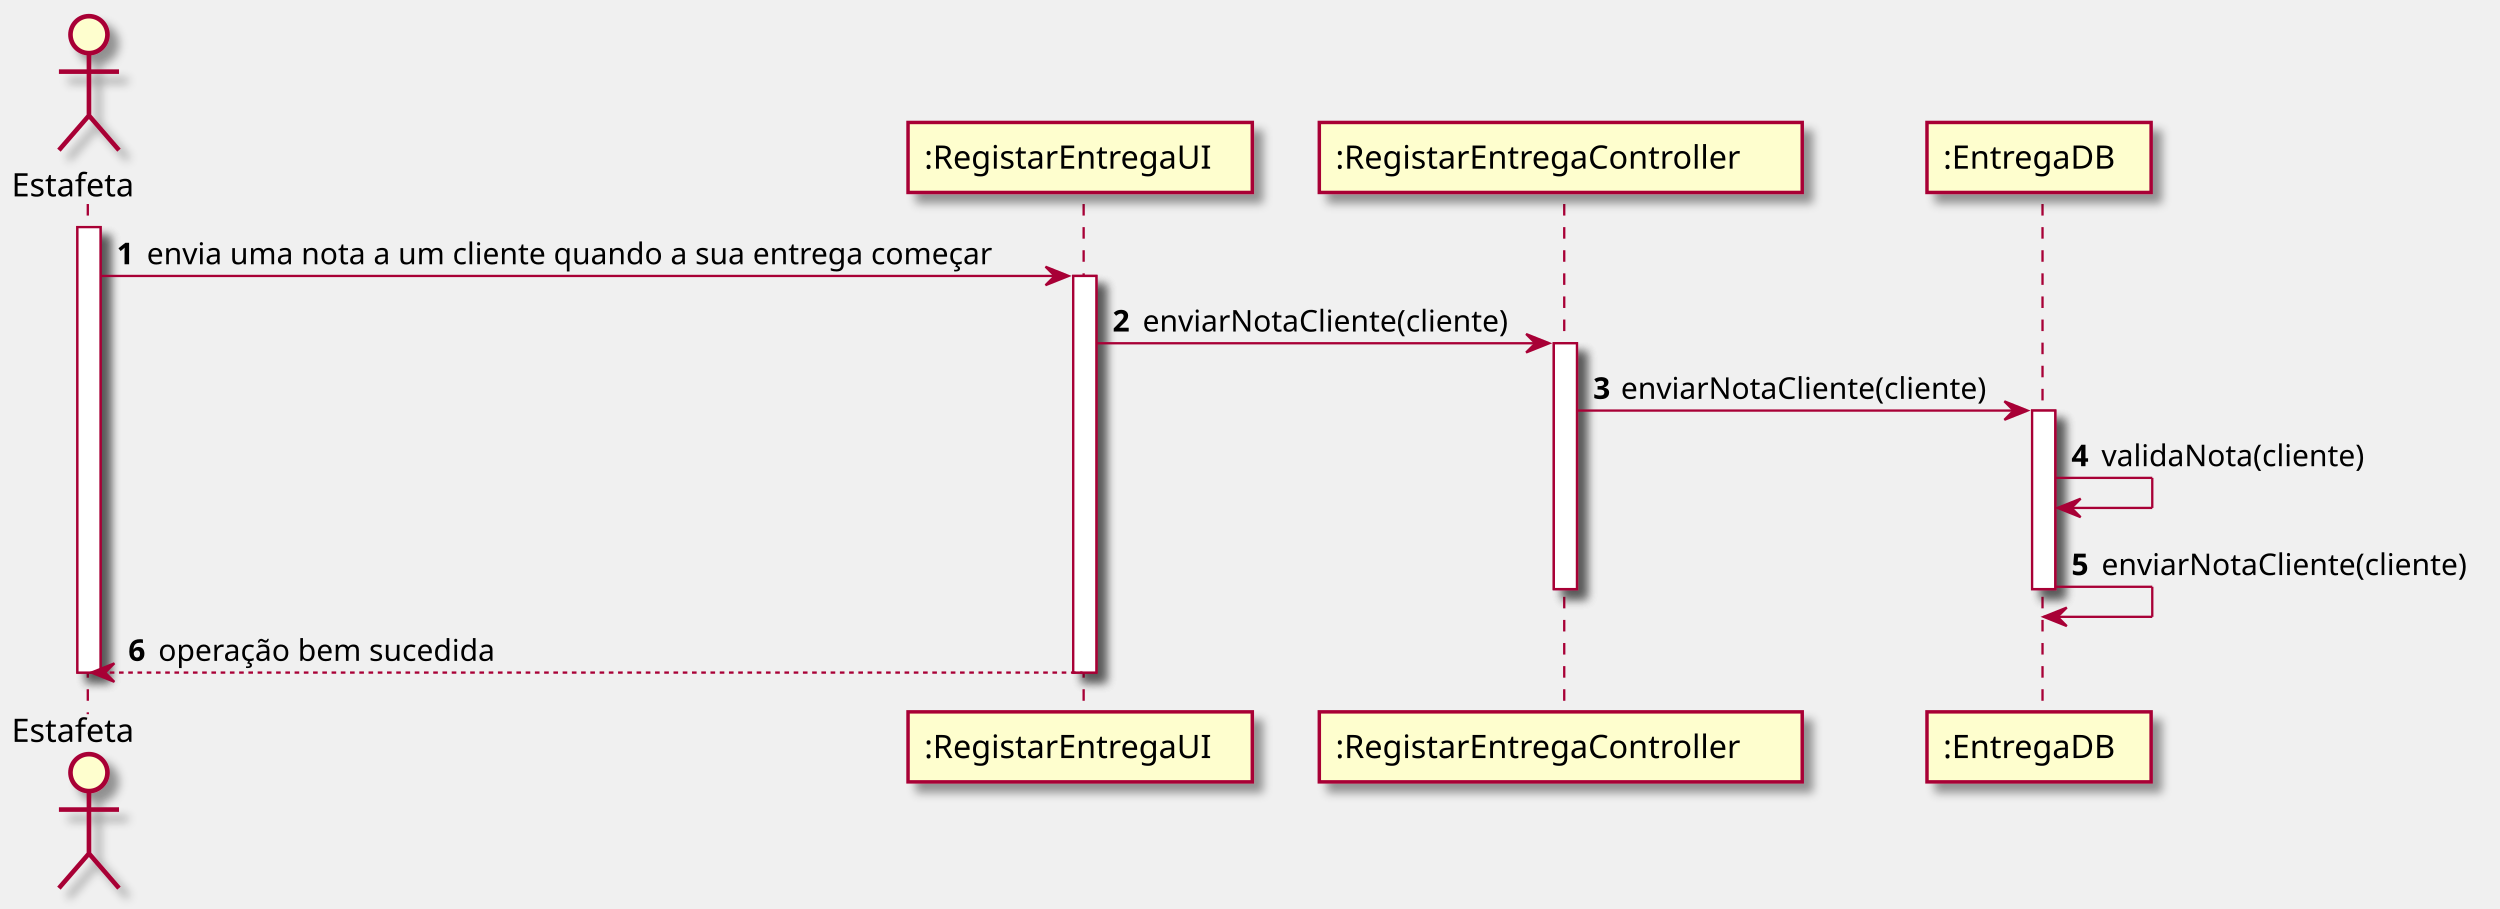
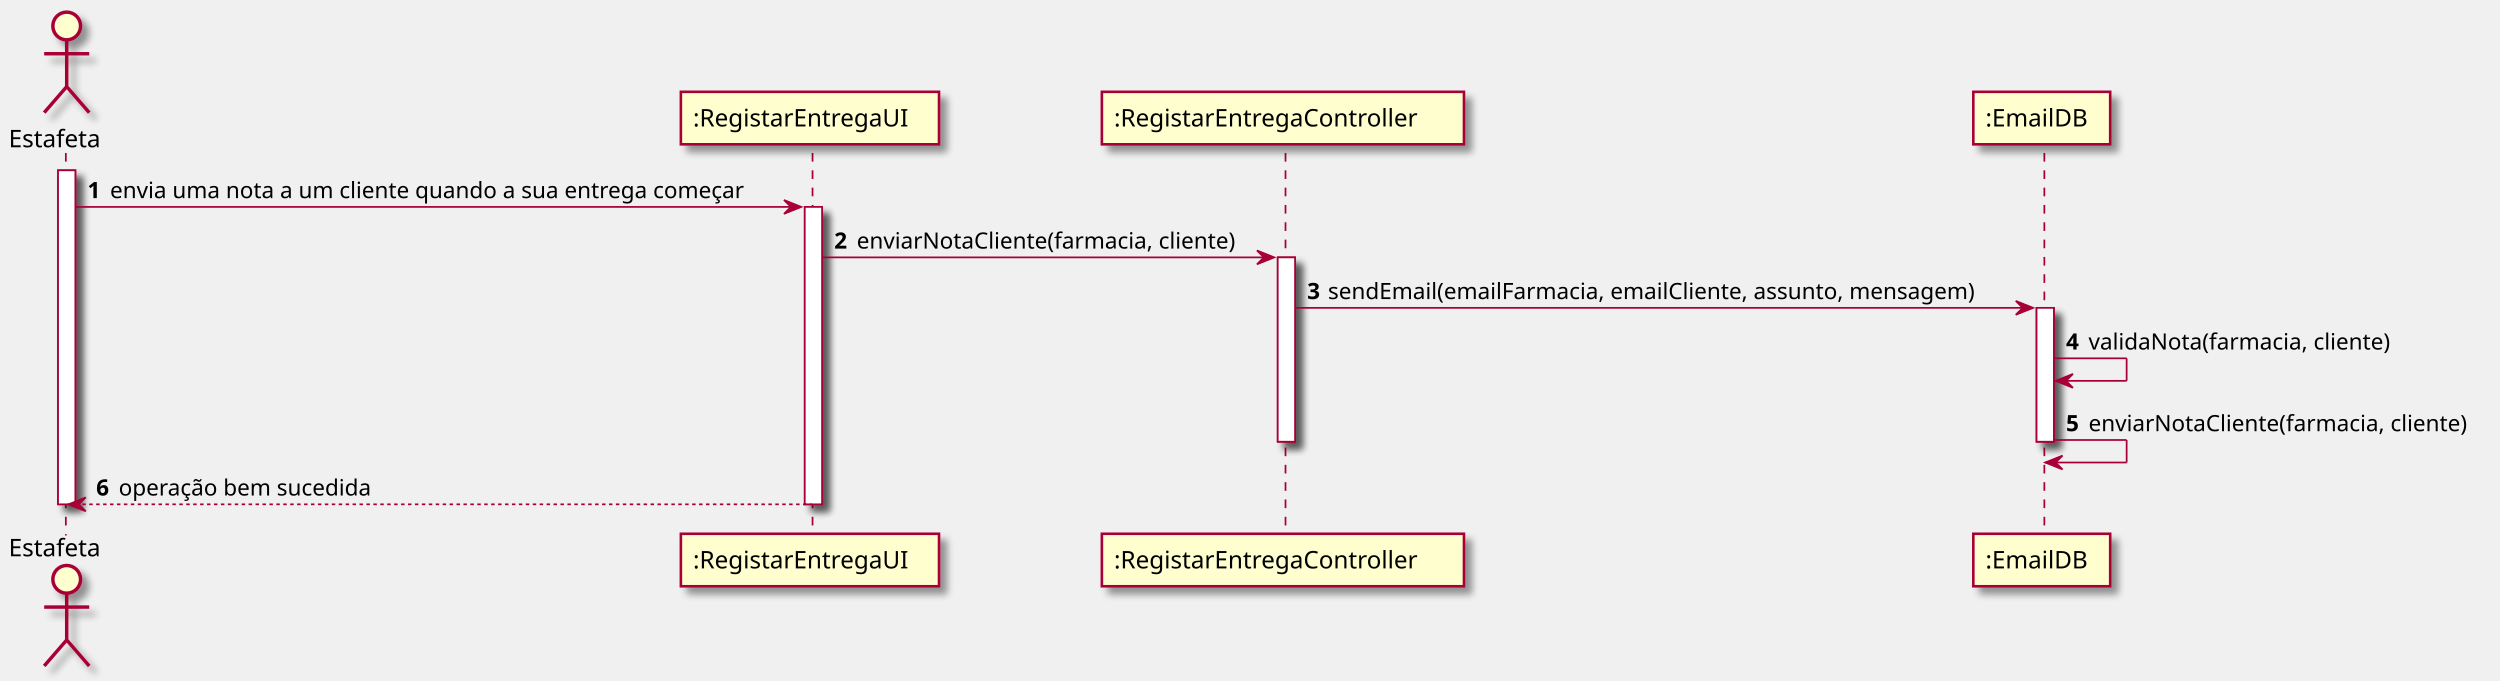
- <svg xmlns="http://www.w3.org/2000/svg" contentScriptType="application/ecmascript" contentStyleType="text/css" height="393px" preserveAspectRatio="none" style="width:1082px;height:393px;" version="1.1" viewBox="0 0 1082 393" width="1082px" zoomAndPan="magnify">
+ <svg xmlns="http://www.w3.org/2000/svg" contentScriptType="application/ecmascript" contentStyleType="text/css" height="393px" preserveAspectRatio="none" style="width:1443px;height:393px;" version="1.1" viewBox="0 0 1443 393" width="1443px" zoomAndPan="magnify">
  <defs>
-     <filter height="300%" id="f1myjt0qplus35" width="300%" x="-1" y="-1">
+     <filter height="300%" id="f11dy7o2yi0lc6" width="300%" x="-1" y="-1">
      <feGaussianBlur result="blurOut" stdDeviation="2.0" />
      <feColorMatrix in="blurOut" result="blurOut2" type="matrix" values="0 0 0 0 0 0 0 0 0 0 0 0 0 0 0 0 0 0 .4 0" />
      <feOffset dx="4.0" dy="4.0" in="blurOut2" result="blurOut3" />
      <feBlend in="SourceGraphic" in2="blurOut3" mode="normal" />
    </filter>
  </defs>
  <g>
-     <rect fill="#FFFFFF" filter="url(#f1myjt0qplus35)" height="192.797" style="stroke:#A80036;stroke-width:1.0;" width="10" x="33.5" y="98.297" />
-     <rect fill="#FFFFFF" filter="url(#f1myjt0qplus35)" height="171.664" style="stroke:#A80036;stroke-width:1.0;" width="10" x="464.5" y="119.43" />
-     <rect fill="#FFFFFF" filter="url(#f1myjt0qplus35)" height="106.398" style="stroke:#A80036;stroke-width:1.0;" width="10" x="672.5" y="148.562" />
-     <rect fill="#FFFFFF" filter="url(#f1myjt0qplus35)" height="77.266" style="stroke:#A80036;stroke-width:1.0;" width="10" x="879.5" y="177.695" />
+     <rect fill="#FFFFFF" filter="url(#f11dy7o2yi0lc6)" height="192.797" style="stroke:#A80036;stroke-width:1.0;" width="10" x="33.5" y="98.297" />
+     <rect fill="#FFFFFF" filter="url(#f11dy7o2yi0lc6)" height="171.664" style="stroke:#A80036;stroke-width:1.0;" width="10" x="464.5" y="119.43" />
+     <rect fill="#FFFFFF" filter="url(#f11dy7o2yi0lc6)" height="106.398" style="stroke:#A80036;stroke-width:1.0;" width="10" x="737.5" y="148.562" />
+     <rect fill="#FFFFFF" filter="url(#f11dy7o2yi0lc6)" height="77.266" style="stroke:#A80036;stroke-width:1.0;" width="10" x="1175.5" y="177.695" />
    <line style="stroke:#A80036;stroke-width:1.0;stroke-dasharray:5.0,5.0;" x1="38" x2="38" y1="88.297" y2="309.094" />
    <line style="stroke:#A80036;stroke-width:1.0;stroke-dasharray:5.0,5.0;" x1="469" x2="469" y1="88.297" y2="309.094" />
-     <line style="stroke:#A80036;stroke-width:1.0;stroke-dasharray:5.0,5.0;" x1="677" x2="677" y1="88.297" y2="309.094" />
-     <line style="stroke:#A80036;stroke-width:1.0;stroke-dasharray:5.0,5.0;" x1="884" x2="884" y1="88.297" y2="309.094" />
+     <line style="stroke:#A80036;stroke-width:1.0;stroke-dasharray:5.0,5.0;" x1="742" x2="742" y1="88.297" y2="309.094" />
+     <line style="stroke:#A80036;stroke-width:1.0;stroke-dasharray:5.0,5.0;" x1="1180" x2="1180" y1="88.297" y2="309.094" />
    <text fill="#000000" font-family="sans-serif" font-size="14" lengthAdjust="spacing" textLength="61" x="5" y="84.995">Estafeta</text>
-     <ellipse cx="38.5" cy="15" fill="#FEFECE" filter="url(#f1myjt0qplus35)" rx="8" ry="8" style="stroke:#A80036;stroke-width:2.0;" />
-     <path d="M38.5,23 L38.5,50 M25.5,31 L51.5,31 M38.5,50 L25.5,65 M38.5,50 L51.5,65 " fill="none" filter="url(#f1myjt0qplus35)" style="stroke:#A80036;stroke-width:2.0;" />
+     <ellipse cx="38.5" cy="15" fill="#FEFECE" filter="url(#f11dy7o2yi0lc6)" rx="8" ry="8" style="stroke:#A80036;stroke-width:2.0;" />
+     <path d="M38.5,23 L38.5,50 M25.5,31 L51.5,31 M38.5,50 L25.5,65 M38.5,50 L51.5,65 " fill="none" filter="url(#f11dy7o2yi0lc6)" style="stroke:#A80036;stroke-width:2.0;" />
    <text fill="#000000" font-family="sans-serif" font-size="14" lengthAdjust="spacing" textLength="61" x="5" y="321.089">Estafeta</text>
-     <ellipse cx="38.5" cy="334.391" fill="#FEFECE" filter="url(#f1myjt0qplus35)" rx="8" ry="8" style="stroke:#A80036;stroke-width:2.0;" />
-     <path d="M38.5,342.391 L38.5,369.391 M25.5,350.391 L51.5,350.391 M38.5,369.391 L25.5,384.391 M38.5,369.391 L51.5,384.391 " fill="none" filter="url(#f1myjt0qplus35)" style="stroke:#A80036;stroke-width:2.0;" />
-     <rect fill="#FEFECE" filter="url(#f1myjt0qplus35)" height="30.297" style="stroke:#A80036;stroke-width:1.5;" width="149" x="393" y="53" />
+     <ellipse cx="38.5" cy="334.391" fill="#FEFECE" filter="url(#f11dy7o2yi0lc6)" rx="8" ry="8" style="stroke:#A80036;stroke-width:2.0;" />
+     <path d="M38.5,342.391 L38.5,369.391 M25.5,350.391 L51.5,350.391 M38.5,369.391 L25.5,384.391 M38.5,369.391 L51.5,384.391 " fill="none" filter="url(#f11dy7o2yi0lc6)" style="stroke:#A80036;stroke-width:2.0;" />
+     <rect fill="#FEFECE" filter="url(#f11dy7o2yi0lc6)" height="30.297" style="stroke:#A80036;stroke-width:1.5;" width="149" x="393" y="53" />
    <text fill="#000000" font-family="sans-serif" font-size="14" lengthAdjust="spacing" textLength="135" x="400" y="72.995">:RegistarEntregaUI</text>
-     <rect fill="#FEFECE" filter="url(#f1myjt0qplus35)" height="30.297" style="stroke:#A80036;stroke-width:1.5;" width="149" x="393" y="308.094" />
+     <rect fill="#FEFECE" filter="url(#f11dy7o2yi0lc6)" height="30.297" style="stroke:#A80036;stroke-width:1.5;" width="149" x="393" y="308.094" />
    <text fill="#000000" font-family="sans-serif" font-size="14" lengthAdjust="spacing" textLength="135" x="400" y="328.089">:RegistarEntregaUI</text>
-     <rect fill="#FEFECE" filter="url(#f1myjt0qplus35)" height="30.297" style="stroke:#A80036;stroke-width:1.5;" width="209" x="571" y="53" />
-     <text fill="#000000" font-family="sans-serif" font-size="14" lengthAdjust="spacing" textLength="195" x="578" y="72.995">:RegistarEntregaController</text>
-     <rect fill="#FEFECE" filter="url(#f1myjt0qplus35)" height="30.297" style="stroke:#A80036;stroke-width:1.5;" width="209" x="571" y="308.094" />
-     <text fill="#000000" font-family="sans-serif" font-size="14" lengthAdjust="spacing" textLength="195" x="578" y="328.089">:RegistarEntregaController</text>
-     <rect fill="#FEFECE" filter="url(#f1myjt0qplus35)" height="30.297" style="stroke:#A80036;stroke-width:1.5;" width="97" x="834" y="53" />
-     <text fill="#000000" font-family="sans-serif" font-size="14" lengthAdjust="spacing" textLength="83" x="841" y="72.995">:EntregaDB</text>
-     <rect fill="#FEFECE" filter="url(#f1myjt0qplus35)" height="30.297" style="stroke:#A80036;stroke-width:1.5;" width="97" x="834" y="308.094" />
-     <text fill="#000000" font-family="sans-serif" font-size="14" lengthAdjust="spacing" textLength="83" x="841" y="328.089">:EntregaDB</text>
-     <rect fill="#FFFFFF" filter="url(#f1myjt0qplus35)" height="192.797" style="stroke:#A80036;stroke-width:1.0;" width="10" x="33.5" y="98.297" />
-     <rect fill="#FFFFFF" filter="url(#f1myjt0qplus35)" height="171.664" style="stroke:#A80036;stroke-width:1.0;" width="10" x="464.5" y="119.43" />
-     <rect fill="#FFFFFF" filter="url(#f1myjt0qplus35)" height="106.398" style="stroke:#A80036;stroke-width:1.0;" width="10" x="672.5" y="148.562" />
-     <rect fill="#FFFFFF" filter="url(#f1myjt0qplus35)" height="77.266" style="stroke:#A80036;stroke-width:1.0;" width="10" x="879.5" y="177.695" />
+     <rect fill="#FEFECE" filter="url(#f11dy7o2yi0lc6)" height="30.297" style="stroke:#A80036;stroke-width:1.5;" width="209" x="636" y="53" />
+     <text fill="#000000" font-family="sans-serif" font-size="14" lengthAdjust="spacing" textLength="195" x="643" y="72.995">:RegistarEntregaController</text>
+     <rect fill="#FEFECE" filter="url(#f11dy7o2yi0lc6)" height="30.297" style="stroke:#A80036;stroke-width:1.5;" width="209" x="636" y="308.094" />
+     <text fill="#000000" font-family="sans-serif" font-size="14" lengthAdjust="spacing" textLength="195" x="643" y="328.089">:RegistarEntregaController</text>
+     <rect fill="#FEFECE" filter="url(#f11dy7o2yi0lc6)" height="30.297" style="stroke:#A80036;stroke-width:1.5;" width="79" x="1139" y="53" />
+     <text fill="#000000" font-family="sans-serif" font-size="14" lengthAdjust="spacing" textLength="65" x="1146" y="72.995">:EmailDB</text>
+     <rect fill="#FEFECE" filter="url(#f11dy7o2yi0lc6)" height="30.297" style="stroke:#A80036;stroke-width:1.5;" width="79" x="1139" y="308.094" />
+     <text fill="#000000" font-family="sans-serif" font-size="14" lengthAdjust="spacing" textLength="65" x="1146" y="328.089">:EmailDB</text>
+     <rect fill="#FFFFFF" filter="url(#f11dy7o2yi0lc6)" height="192.797" style="stroke:#A80036;stroke-width:1.0;" width="10" x="33.5" y="98.297" />
+     <rect fill="#FFFFFF" filter="url(#f11dy7o2yi0lc6)" height="171.664" style="stroke:#A80036;stroke-width:1.0;" width="10" x="464.5" y="119.43" />
+     <rect fill="#FFFFFF" filter="url(#f11dy7o2yi0lc6)" height="106.398" style="stroke:#A80036;stroke-width:1.0;" width="10" x="737.5" y="148.562" />
+     <rect fill="#FFFFFF" filter="url(#f11dy7o2yi0lc6)" height="77.266" style="stroke:#A80036;stroke-width:1.0;" width="10" x="1175.5" y="177.695" />
    <polygon fill="#A80036" points="452.5,115.43,462.5,119.43,452.5,123.43,456.5,119.43" style="stroke:#A80036;stroke-width:1.0;" />
    <line style="stroke:#A80036;stroke-width:1.0;" x1="43.5" x2="458.5" y1="119.43" y2="119.43" />
    <text fill="#000000" font-family="sans-serif" font-size="13" font-weight="bold" lengthAdjust="spacing" textLength="9" x="50.5" y="114.364">1</text>
    <text fill="#000000" font-family="sans-serif" font-size="13" lengthAdjust="spacing" textLength="389" x="63.5" y="114.364">envia uma nota a um cliente quando a sua entrega começar</text>
-     <polygon fill="#A80036" points="660.5,144.562,670.5,148.562,660.5,152.562,664.5,148.562" style="stroke:#A80036;stroke-width:1.0;" />
-     <line style="stroke:#A80036;stroke-width:1.0;" x1="474.5" x2="666.5" y1="148.562" y2="148.562" />
+     <polygon fill="#A80036" points="725.5,144.562,735.5,148.562,725.5,152.562,729.5,148.562" style="stroke:#A80036;stroke-width:1.0;" />
+     <line style="stroke:#A80036;stroke-width:1.0;" x1="474.5" x2="731.5" y1="148.562" y2="148.562" />
    <text fill="#000000" font-family="sans-serif" font-size="13" font-weight="bold" lengthAdjust="spacing" textLength="9" x="481.5" y="143.497">2</text>
-     <text fill="#000000" font-family="sans-serif" font-size="13" lengthAdjust="spacing" textLength="166" x="494.5" y="143.497">enviarNotaCliente(cliente)</text>
-     <polygon fill="#A80036" points="867.5,173.695,877.5,177.695,867.5,181.695,871.5,177.695" style="stroke:#A80036;stroke-width:1.0;" />
-     <line style="stroke:#A80036;stroke-width:1.0;" x1="682.5" x2="873.5" y1="177.695" y2="177.695" />
-     <text fill="#000000" font-family="sans-serif" font-size="13" font-weight="bold" lengthAdjust="spacing" textLength="8" x="689.5" y="172.629">3</text>
-     <text fill="#000000" font-family="sans-serif" font-size="13" lengthAdjust="spacing" textLength="166" x="701.5" y="172.629">enviarNotaCliente(cliente)</text>
-     <line style="stroke:#A80036;stroke-width:1.0;" x1="889.5" x2="931.5" y1="206.828" y2="206.828" />
-     <line style="stroke:#A80036;stroke-width:1.0;" x1="931.5" x2="931.5" y1="206.828" y2="219.828" />
-     <line style="stroke:#A80036;stroke-width:1.0;" x1="890.5" x2="931.5" y1="219.828" y2="219.828" />
-     <polygon fill="#A80036" points="900.5,215.828,890.5,219.828,900.5,223.828,896.5,219.828" style="stroke:#A80036;stroke-width:1.0;" />
-     <text fill="#000000" font-family="sans-serif" font-size="13" font-weight="bold" lengthAdjust="spacing" textLength="9" x="896.5" y="201.762">4</text>
-     <text fill="#000000" font-family="sans-serif" font-size="13" lengthAdjust="spacing" textLength="120" x="909.5" y="201.762">validaNota(cliente)</text>
-     <line style="stroke:#A80036;stroke-width:1.0;" x1="889.5" x2="931.5" y1="253.961" y2="253.961" />
-     <line style="stroke:#A80036;stroke-width:1.0;" x1="931.5" x2="931.5" y1="253.961" y2="266.961" />
-     <line style="stroke:#A80036;stroke-width:1.0;" x1="884.5" x2="931.5" y1="266.961" y2="266.961" />
-     <polygon fill="#A80036" points="894.5,262.961,884.5,266.961,894.5,270.961,890.5,266.961" style="stroke:#A80036;stroke-width:1.0;" />
-     <text fill="#000000" font-family="sans-serif" font-size="13" font-weight="bold" lengthAdjust="spacing" textLength="9" x="896.5" y="248.895">5</text>
-     <text fill="#000000" font-family="sans-serif" font-size="13" lengthAdjust="spacing" textLength="166" x="909.5" y="248.895">enviarNotaCliente(cliente)</text>
+     <text fill="#000000" font-family="sans-serif" font-size="13" lengthAdjust="spacing" textLength="231" x="494.5" y="143.497">enviarNotaCliente(farmacia, cliente)</text>
+     <polygon fill="#A80036" points="1163.5,173.695,1173.5,177.695,1163.5,181.695,1167.5,177.695" style="stroke:#A80036;stroke-width:1.0;" />
+     <line style="stroke:#A80036;stroke-width:1.0;" x1="747.5" x2="1169.5" y1="177.695" y2="177.695" />
+     <text fill="#000000" font-family="sans-serif" font-size="13" font-weight="bold" lengthAdjust="spacing" textLength="8" x="754.5" y="172.629">3</text>
+     <text fill="#000000" font-family="sans-serif" font-size="13" lengthAdjust="spacing" textLength="397" x="766.5" y="172.629">sendEmail(emailFarmacia, emailCliente, assunto, mensagem)</text>
+     <line style="stroke:#A80036;stroke-width:1.0;" x1="1185.5" x2="1227.5" y1="206.828" y2="206.828" />
+     <line style="stroke:#A80036;stroke-width:1.0;" x1="1227.5" x2="1227.5" y1="206.828" y2="219.828" />
+     <line style="stroke:#A80036;stroke-width:1.0;" x1="1186.5" x2="1227.5" y1="219.828" y2="219.828" />
+     <polygon fill="#A80036" points="1196.5,215.828,1186.5,219.828,1196.5,223.828,1192.5,219.828" style="stroke:#A80036;stroke-width:1.0;" />
+     <text fill="#000000" font-family="sans-serif" font-size="13" font-weight="bold" lengthAdjust="spacing" textLength="9" x="1192.5" y="201.762">4</text>
+     <text fill="#000000" font-family="sans-serif" font-size="13" lengthAdjust="spacing" textLength="185" x="1205.5" y="201.762">validaNota(farmacia, cliente)</text>
+     <line style="stroke:#A80036;stroke-width:1.0;" x1="1185.5" x2="1227.5" y1="253.961" y2="253.961" />
+     <line style="stroke:#A80036;stroke-width:1.0;" x1="1227.5" x2="1227.5" y1="253.961" y2="266.961" />
+     <line style="stroke:#A80036;stroke-width:1.0;" x1="1180.5" x2="1227.5" y1="266.961" y2="266.961" />
+     <polygon fill="#A80036" points="1190.5,262.961,1180.5,266.961,1190.5,270.961,1186.5,266.961" style="stroke:#A80036;stroke-width:1.0;" />
+     <text fill="#000000" font-family="sans-serif" font-size="13" font-weight="bold" lengthAdjust="spacing" textLength="9" x="1192.5" y="248.895">5</text>
+     <text fill="#000000" font-family="sans-serif" font-size="13" lengthAdjust="spacing" textLength="231" x="1205.5" y="248.895">enviarNotaCliente(farmacia, cliente)</text>
    <polygon fill="#A80036" points="49.5,287.094,39.5,291.094,49.5,295.094,45.5,291.094" style="stroke:#A80036;stroke-width:1.0;" />
    <line style="stroke:#A80036;stroke-width:1.0;stroke-dasharray:2.0,2.0;" x1="43.5" x2="468.5" y1="291.094" y2="291.094" />
    <text fill="#000000" font-family="sans-serif" font-size="13" font-weight="bold" lengthAdjust="spacing" textLength="9" x="55.5" y="286.028">6</text>
    <text fill="#000000" font-family="sans-serif" font-size="13" lengthAdjust="spacing" textLength="154" x="68.5" y="286.028">operação bem sucedida</text>
  </g>
</svg>
